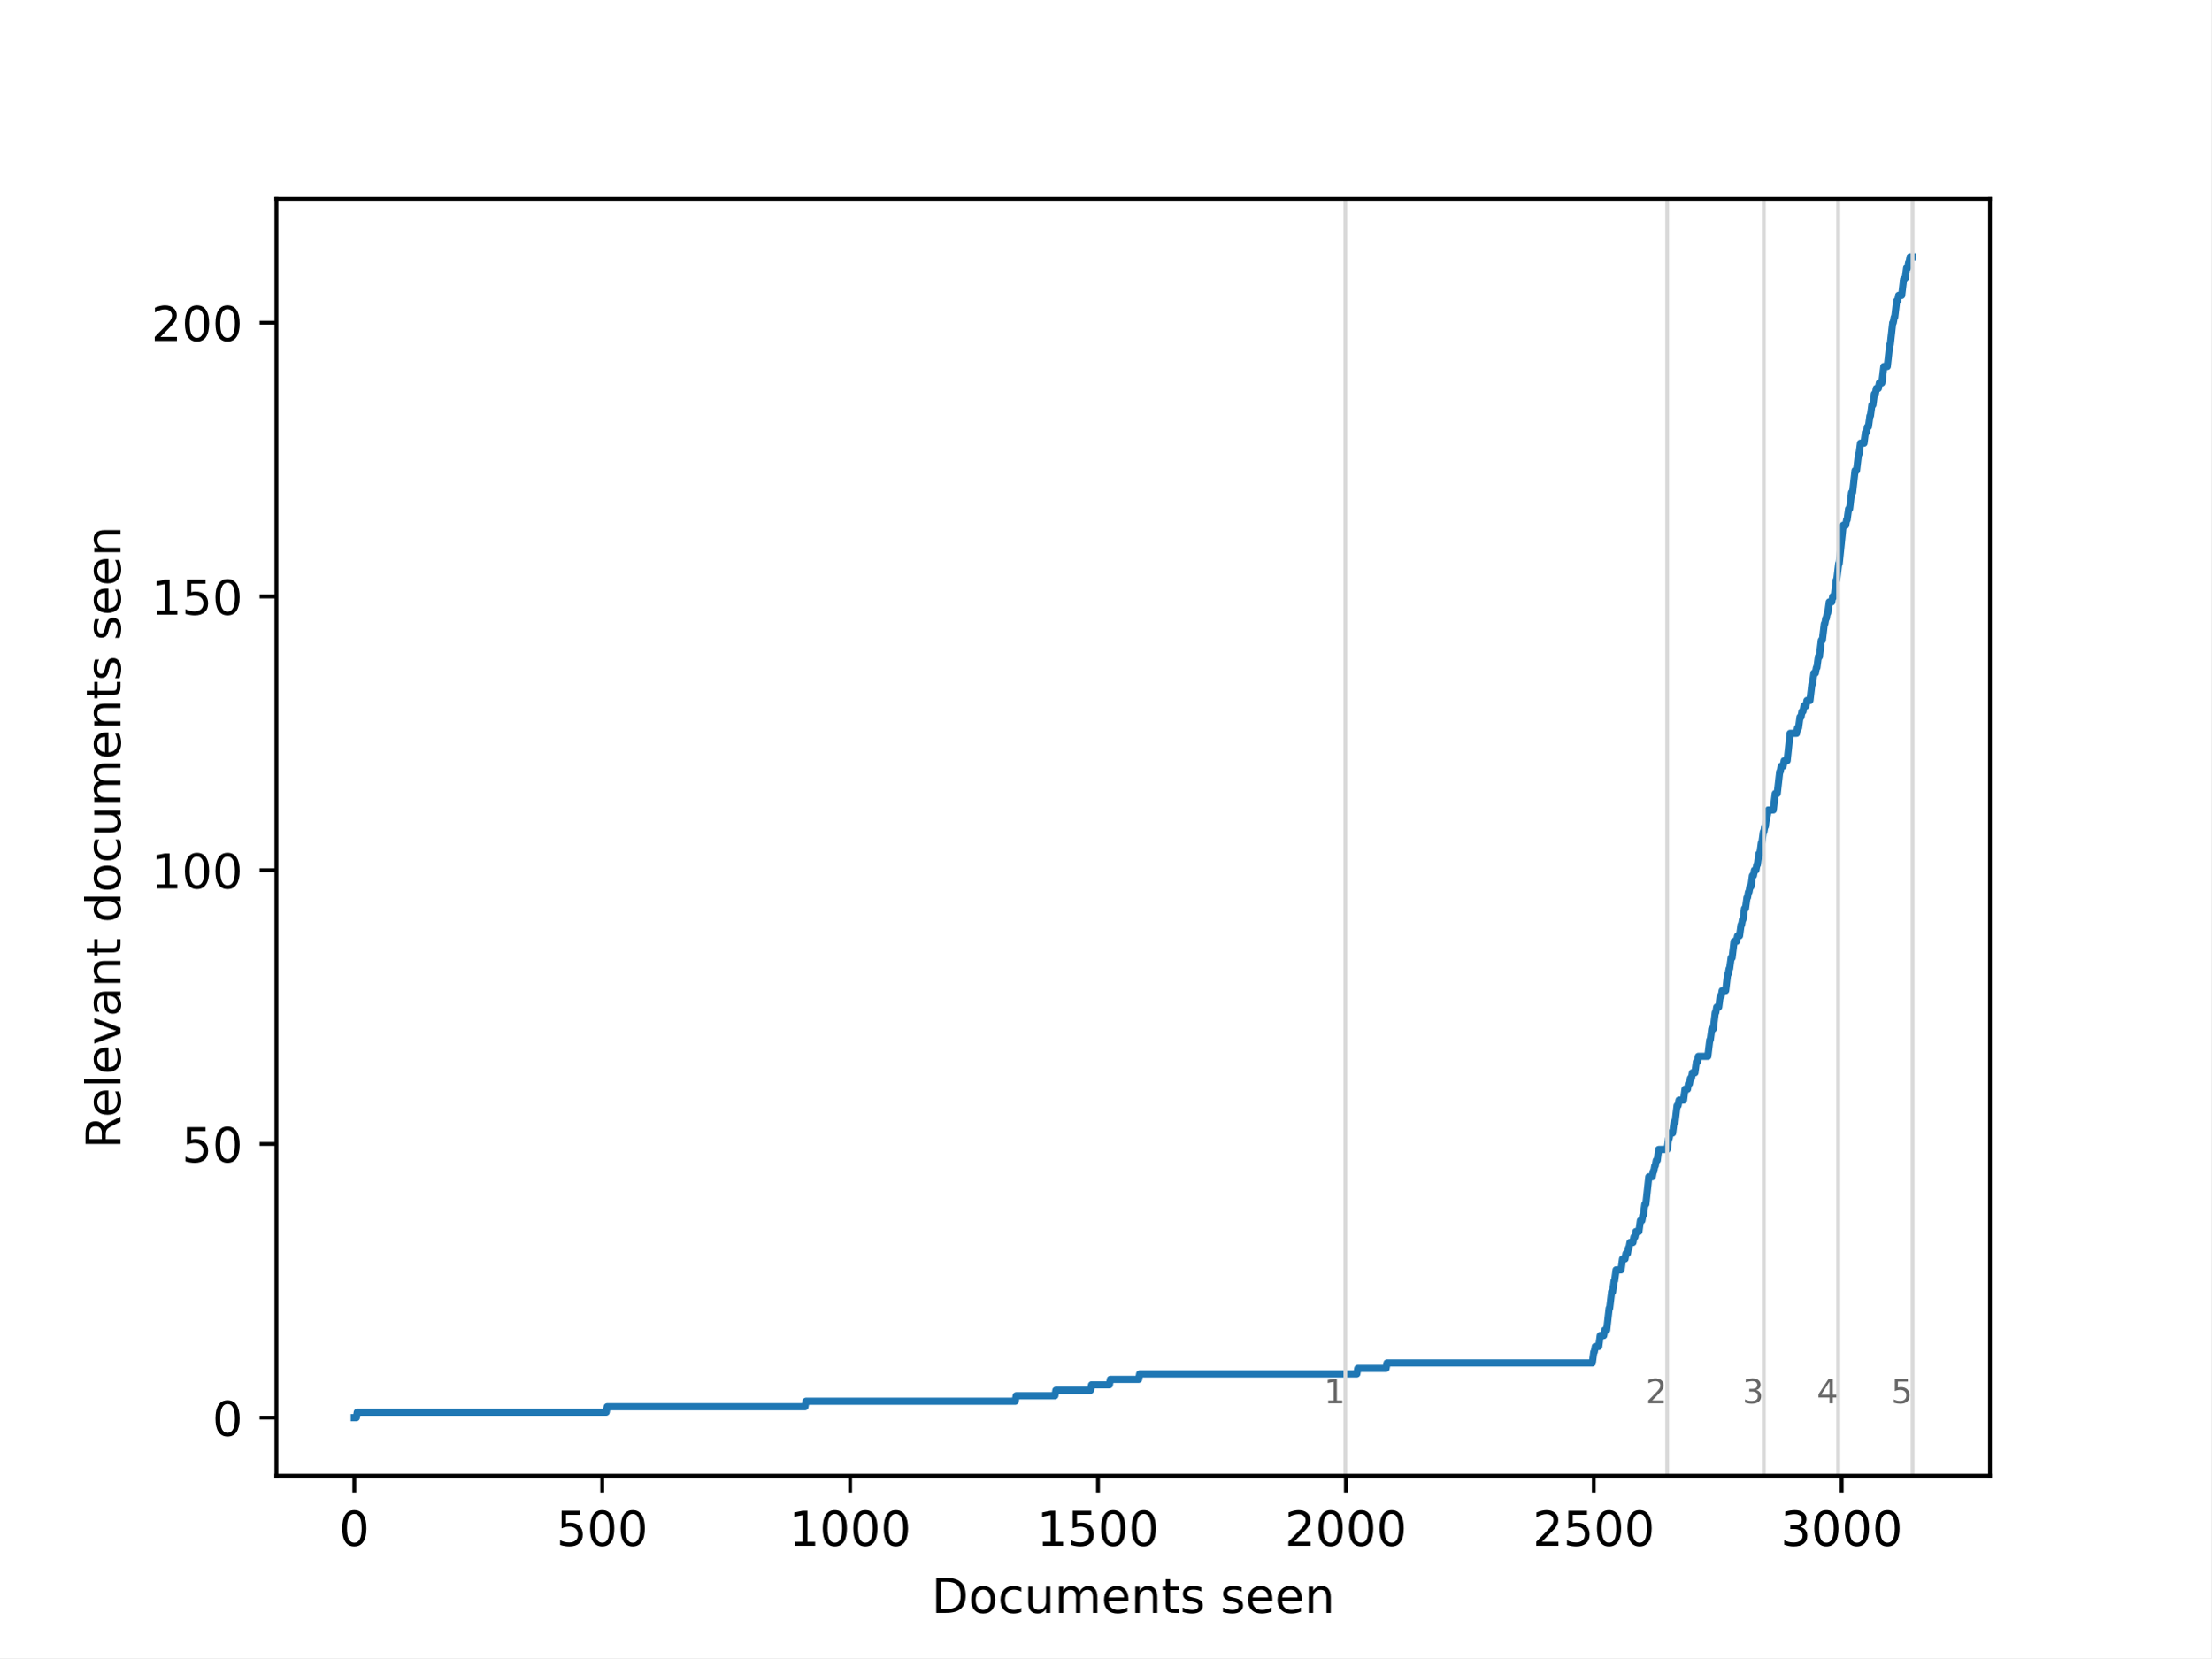
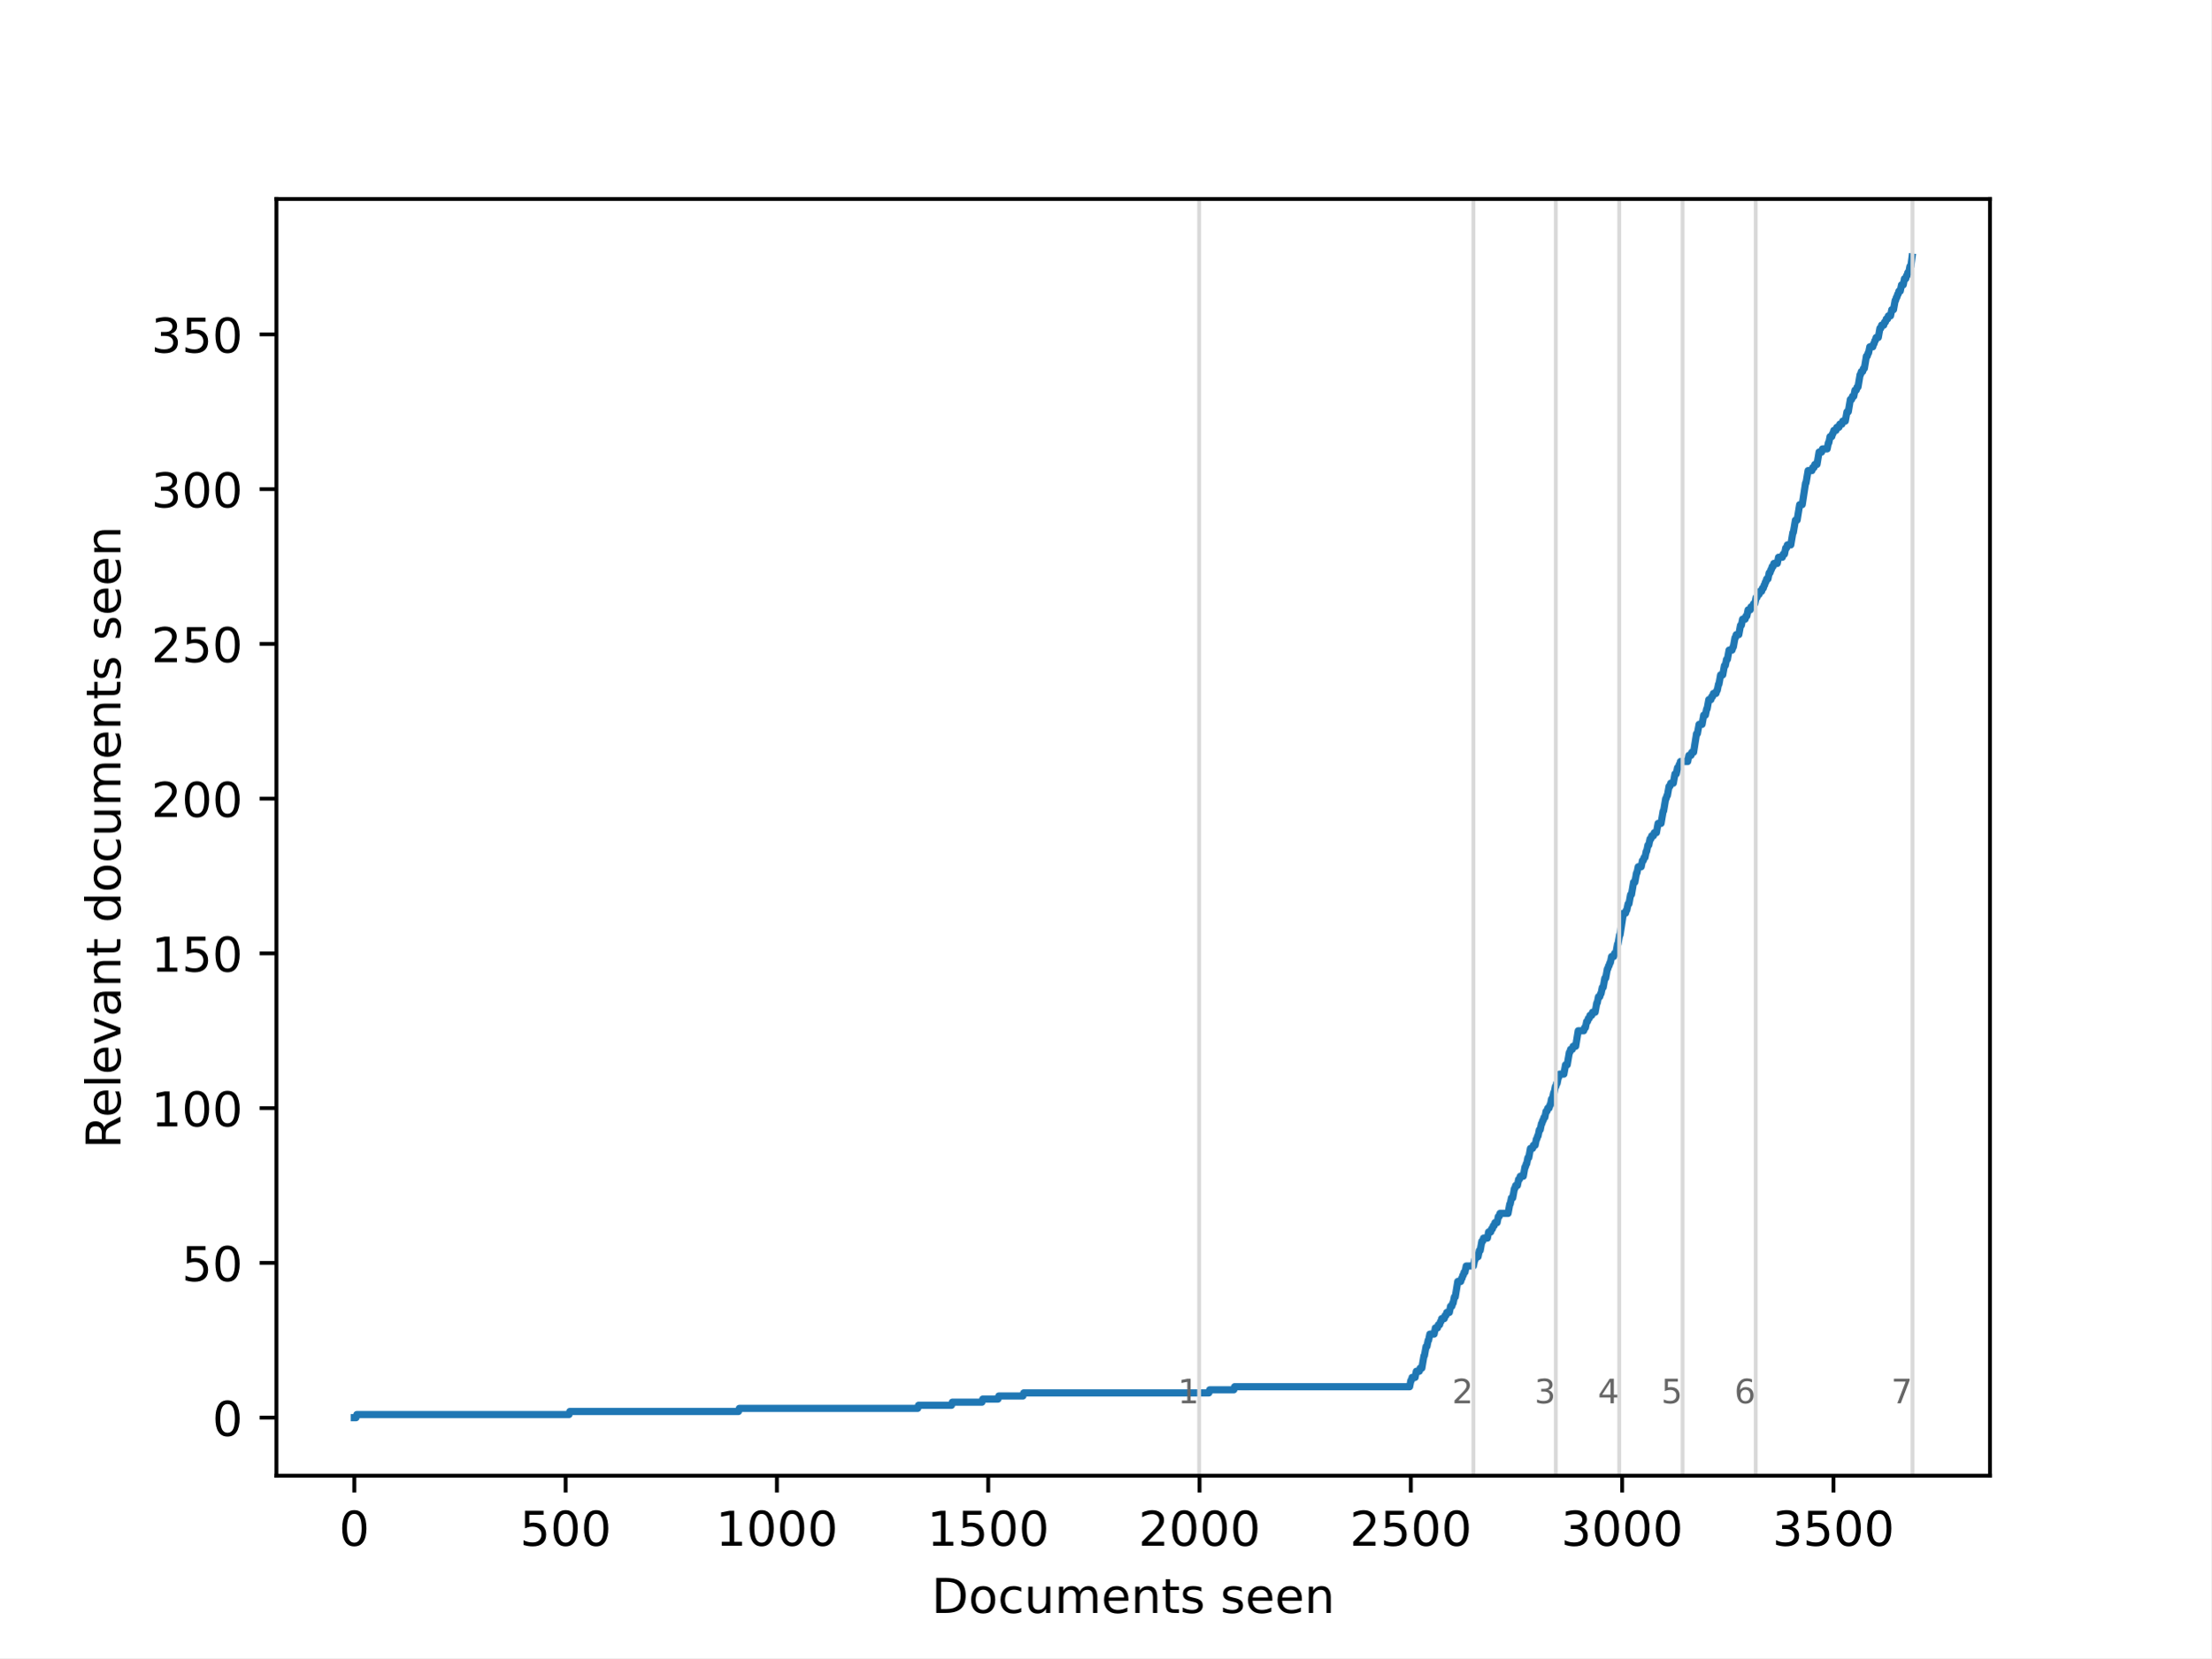
<svg xmlns="http://www.w3.org/2000/svg" xmlns:xlink="http://www.w3.org/1999/xlink" width="460.8pt" height="345.6pt" viewBox="0 0 460.8 345.6" version="1.1">
  <defs>
    <style type="text/css">*{stroke-linejoin: round; stroke-linecap: butt}</style>
  </defs>
  <g id="figure_1">
    <g id="patch_1">
      <path d="M 0 345.6  L 460.8 345.6  L 460.8 0  L 0 0  z " style="fill: #ffffff" />
    </g>
    <g id="axes_1">
      <g id="patch_2">
        <path d="M 57.6 307.584  L 414.72 307.584  L 414.72 41.472  L 57.6 41.472  z " style="fill: #ffffff" />
      </g>
      <g id="matplotlib.axis_1">
        <g id="xtick_1">
          <g id="line2d_1">
            <defs>
              <path id="md9eb4de22b" d="M 0 0  L 0 3.5  " style="stroke: #000000; stroke-width: 0.8" />
            </defs>
            <g>
              <use xlink:href="#md9eb4de22b" x="73.833" y="307.584" style="stroke: #000000; stroke-width: 0.8" />
            </g>
          </g>
          <g id="text_1">
            <g transform="translate(70.65148 322.1817) scale(0.1 -0.1)">
              <defs>
                <path id="DejaVuSans-13" d="M 2034 4250  Q 1547 4250 1301 3770  Q 1056 3291 1056 2328  Q 1056 1369 1301 889  Q 1547 409 2034 409  Q 2525 409 2770 889  Q 3016 1369 3016 2328  Q 3016 3291 2770 3770  Q 2525 4250 2034 4250  z M 2034 4750  Q 2819 4750 3233 4129  Q 3647 3509 3647 2328  Q 3647 1150 3233 529  Q 2819 -91 2034 -91  Q 1250 -91 836 529  Q 422 1150 422 2328  Q 422 3509 836 4129  Q 1250 4750 2034 4750  z " transform="scale(0.015625)" />
              </defs>
              <use xlink:href="#DejaVuSans-13" />
            </g>
          </g>
        </g>
        <g id="xtick_2">
          <g id="line2d_2">
            <g>
-               <use xlink:href="#md9eb4de22b" x="125.496" y="307.584" style="stroke: #000000; stroke-width: 0.8" />
+               <use xlink:href="#md9eb4de22b" x="117.872" y="307.584" style="stroke: #000000; stroke-width: 0.8" />
            </g>
          </g>
          <g id="text_2">
-             <g transform="translate(115.9527 322.1817) scale(0.1 -0.1)">
+             <g transform="translate(108.3278 322.1817) scale(0.1 -0.1)">
              <defs>
                <path id="DejaVuSans-18" d="M 691 4666  L 3169 4666  L 3169 4134  L 1269 4134  L 1269 2991  Q 1406 3038 1543 3061  Q 1681 3084 1819 3084  Q 2600 3084 3056 2656  Q 3513 2228 3513 1497  Q 3513 744 3044 326  Q 2575 -91 1722 -91  Q 1428 -91 1123 -41  Q 819 9 494 109  L 494 744  Q 775 591 1075 516  Q 1375 441 1709 441  Q 2250 441 2565 725  Q 2881 1009 2881 1497  Q 2881 1984 2565 2268  Q 2250 2553 1709 2553  Q 1456 2553 1204 2497  Q 953 2441 691 2322  L 691 4666  z " transform="scale(0.015625)" />
              </defs>
              <use xlink:href="#DejaVuSans-18" />
              <use xlink:href="#DejaVuSans-13" transform="translate(63.625 0)" />
              <use xlink:href="#DejaVuSans-13" transform="translate(127.25 0)" />
            </g>
          </g>
        </g>
        <g id="xtick_3">
          <g id="line2d_3">
            <g>
-               <use xlink:href="#md9eb4de22b" x="177.16" y="307.584" style="stroke: #000000; stroke-width: 0.8" />
+               <use xlink:href="#md9eb4de22b" x="161.91" y="307.584" style="stroke: #000000; stroke-width: 0.8" />
            </g>
          </g>
          <g id="text_3">
-             <g transform="translate(164.4351 322.1817) scale(0.1 -0.1)">
+             <g transform="translate(149.1855 322.1817) scale(0.1 -0.1)">
              <defs>
                <path id="DejaVuSans-14" d="M 794 531  L 1825 531  L 1825 4091  L 703 3866  L 703 4441  L 1819 4666  L 2450 4666  L 2450 531  L 3481 531  L 3481 0  L 794 0  L 794 531  z " transform="scale(0.015625)" />
              </defs>
              <use xlink:href="#DejaVuSans-14" />
              <use xlink:href="#DejaVuSans-13" transform="translate(63.625 0)" />
              <use xlink:href="#DejaVuSans-13" transform="translate(127.25 0)" />
              <use xlink:href="#DejaVuSans-13" transform="translate(190.875 0)" />
            </g>
          </g>
        </g>
        <g id="xtick_4">
          <g id="line2d_4">
            <g>
-               <use xlink:href="#md9eb4de22b" x="228.824" y="307.584" style="stroke: #000000; stroke-width: 0.8" />
+               <use xlink:href="#md9eb4de22b" x="205.949" y="307.584" style="stroke: #000000; stroke-width: 0.8" />
            </g>
          </g>
          <g id="text_4">
-             <g transform="translate(216.0988 322.1817) scale(0.1 -0.1)">
+             <g transform="translate(193.2243 322.1817) scale(0.1 -0.1)">
              <use xlink:href="#DejaVuSans-14" />
              <use xlink:href="#DejaVuSans-18" transform="translate(63.625 0)" />
              <use xlink:href="#DejaVuSans-13" transform="translate(127.25 0)" />
              <use xlink:href="#DejaVuSans-13" transform="translate(190.875 0)" />
            </g>
          </g>
        </g>
        <g id="xtick_5">
          <g id="line2d_5">
            <g>
-               <use xlink:href="#md9eb4de22b" x="280.487" y="307.584" style="stroke: #000000; stroke-width: 0.8" />
+               <use xlink:href="#md9eb4de22b" x="249.988" y="307.584" style="stroke: #000000; stroke-width: 0.8" />
            </g>
          </g>
          <g id="text_5">
-             <g transform="translate(267.7624 322.1817) scale(0.1 -0.1)">
+             <g transform="translate(237.2632 322.1817) scale(0.1 -0.1)">
              <defs>
                <path id="DejaVuSans-15" d="M 1228 531  L 3431 531  L 3431 0  L 469 0  L 469 531  Q 828 903 1448 1529  Q 2069 2156 2228 2338  Q 2531 2678 2651 2914  Q 2772 3150 2772 3378  Q 2772 3750 2511 3984  Q 2250 4219 1831 4219  Q 1534 4219 1204 4116  Q 875 4013 500 3803  L 500 4441  Q 881 4594 1212 4672  Q 1544 4750 1819 4750  Q 2544 4750 2975 4387  Q 3406 4025 3406 3419  Q 3406 3131 3298 2873  Q 3191 2616 2906 2266  Q 2828 2175 2409 1742  Q 1991 1309 1228 531  z " transform="scale(0.015625)" />
              </defs>
              <use xlink:href="#DejaVuSans-15" />
              <use xlink:href="#DejaVuSans-13" transform="translate(63.625 0)" />
              <use xlink:href="#DejaVuSans-13" transform="translate(127.25 0)" />
              <use xlink:href="#DejaVuSans-13" transform="translate(190.875 0)" />
            </g>
          </g>
        </g>
        <g id="xtick_6">
          <g id="line2d_6">
            <g>
-               <use xlink:href="#md9eb4de22b" x="332.151" y="307.584" style="stroke: #000000; stroke-width: 0.8" />
+               <use xlink:href="#md9eb4de22b" x="294.027" y="307.584" style="stroke: #000000; stroke-width: 0.8" />
            </g>
          </g>
          <g id="text_6">
-             <g transform="translate(319.4261 322.1817) scale(0.1 -0.1)">
+             <g transform="translate(281.3021 322.1817) scale(0.1 -0.1)">
              <use xlink:href="#DejaVuSans-15" />
              <use xlink:href="#DejaVuSans-18" transform="translate(63.625 0)" />
              <use xlink:href="#DejaVuSans-13" transform="translate(127.25 0)" />
              <use xlink:href="#DejaVuSans-13" transform="translate(190.875 0)" />
            </g>
          </g>
        </g>
        <g id="xtick_7">
          <g id="line2d_7">
            <g>
-               <use xlink:href="#md9eb4de22b" x="383.815" y="307.584" style="stroke: #000000; stroke-width: 0.8" />
+               <use xlink:href="#md9eb4de22b" x="338.066" y="307.584" style="stroke: #000000; stroke-width: 0.8" />
            </g>
          </g>
          <g id="text_7">
-             <g transform="translate(371.0898 322.1817) scale(0.1 -0.1)">
+             <g transform="translate(325.3409 322.1817) scale(0.1 -0.1)">
              <defs>
                <path id="DejaVuSans-16" d="M 2597 2516  Q 3050 2419 3304 2112  Q 3559 1806 3559 1356  Q 3559 666 3084 287  Q 2609 -91 1734 -91  Q 1441 -91 1130 -33  Q 819 25 488 141  L 488 750  Q 750 597 1062 519  Q 1375 441 1716 441  Q 2309 441 2620 675  Q 2931 909 2931 1356  Q 2931 1769 2642 2001  Q 2353 2234 1838 2234  L 1294 2234  L 1294 2753  L 1863 2753  Q 2328 2753 2575 2939  Q 2822 3125 2822 3475  Q 2822 3834 2567 4026  Q 2313 4219 1838 4219  Q 1578 4219 1281 4162  Q 984 4106 628 3988  L 628 4550  Q 988 4650 1302 4700  Q 1616 4750 1894 4750  Q 2613 4750 3031 4423  Q 3450 4097 3450 3541  Q 3450 3153 3228 2886  Q 3006 2619 2597 2516  z " transform="scale(0.015625)" />
              </defs>
              <use xlink:href="#DejaVuSans-16" />
              <use xlink:href="#DejaVuSans-13" transform="translate(63.625 0)" />
              <use xlink:href="#DejaVuSans-13" transform="translate(127.25 0)" />
              <use xlink:href="#DejaVuSans-13" transform="translate(190.875 0)" />
            </g>
          </g>
        </g>
-         <g id="text_8">
+         <g id="xtick_8">
+           <g id="line2d_8">
+             <g>
+               <use xlink:href="#md9eb4de22b" x="382.105" y="307.584" style="stroke: #000000; stroke-width: 0.8" />
+             </g>
+           </g>
+           <g id="text_8">
+             <g transform="translate(369.3798 322.1817) scale(0.1 -0.1)">
+               <use xlink:href="#DejaVuSans-16" />
+               <use xlink:href="#DejaVuSans-18" transform="translate(63.625 0)" />
+               <use xlink:href="#DejaVuSans-13" transform="translate(127.25 0)" />
+               <use xlink:href="#DejaVuSans-13" transform="translate(190.875 0)" />
+             </g>
+           </g>
+         </g>
+         <g id="text_9">
          <g transform="translate(194.1366 336.1817) scale(0.1 -0.1)">
            <defs>
              <path id="DejaVuSans-27" d="M 1259 4147  L 1259 519  L 2022 519  Q 2988 519 3436 956  Q 3884 1394 3884 2338  Q 3884 3275 3436 3711  Q 2988 4147 2022 4147  L 1259 4147  z M 628 4666  L 1925 4666  Q 3281 4666 3915 4102  Q 4550 3538 4550 2338  Q 4550 1131 3912 565  Q 3275 0 1925 0  L 628 0  L 628 4666  z " transform="scale(0.015625)" />
              <path id="DejaVuSans-52" d="M 1959 3097  Q 1497 3097 1228 2736  Q 959 2375 959 1747  Q 959 1119 1226 758  Q 1494 397 1959 397  Q 2419 397 2687 759  Q 2956 1122 2956 1747  Q 2956 2369 2687 2733  Q 2419 3097 1959 3097  z M 1959 3584  Q 2709 3584 3137 3096  Q 3566 2609 3566 1747  Q 3566 888 3137 398  Q 2709 -91 1959 -91  Q 1206 -91 779 398  Q 353 888 353 1747  Q 353 2609 779 3096  Q 1206 3584 1959 3584  z " transform="scale(0.015625)" />
              <path id="DejaVuSans-46" d="M 3122 3366  L 3122 2828  Q 2878 2963 2633 3030  Q 2388 3097 2138 3097  Q 1578 3097 1268 2742  Q 959 2388 959 1747  Q 959 1106 1268 751  Q 1578 397 2138 397  Q 2388 397 2633 464  Q 2878 531 3122 666  L 3122 134  Q 2881 22 2623 -34  Q 2366 -91 2075 -91  Q 1284 -91 818 406  Q 353 903 353 1747  Q 353 2603 823 3093  Q 1294 3584 2113 3584  Q 2378 3584 2631 3529  Q 2884 3475 3122 3366  z " transform="scale(0.015625)" />
              <path id="DejaVuSans-58" d="M 544 1381  L 544 3500  L 1119 3500  L 1119 1403  Q 1119 906 1312 657  Q 1506 409 1894 409  Q 2359 409 2629 706  Q 2900 1003 2900 1516  L 2900 3500  L 3475 3500  L 3475 0  L 2900 0  L 2900 538  Q 2691 219 2414 64  Q 2138 -91 1772 -91  Q 1169 -91 856 284  Q 544 659 544 1381  z M 1991 3584  L 1991 3584  z " transform="scale(0.015625)" />
              <path id="DejaVuSans-50" d="M 3328 2828  Q 3544 3216 3844 3400  Q 4144 3584 4550 3584  Q 5097 3584 5394 3201  Q 5691 2819 5691 2113  L 5691 0  L 5113 0  L 5113 2094  Q 5113 2597 4934 2840  Q 4756 3084 4391 3084  Q 3944 3084 3684 2787  Q 3425 2491 3425 1978  L 3425 0  L 2847 0  L 2847 2094  Q 2847 2600 2669 2842  Q 2491 3084 2119 3084  Q 1678 3084 1418 2786  Q 1159 2488 1159 1978  L 1159 0  L 581 0  L 581 3500  L 1159 3500  L 1159 2956  Q 1356 3278 1631 3431  Q 1906 3584 2284 3584  Q 2666 3584 2933 3390  Q 3200 3197 3328 2828  z " transform="scale(0.015625)" />
              <path id="DejaVuSans-48" d="M 3597 1894  L 3597 1613  L 953 1613  Q 991 1019 1311 708  Q 1631 397 2203 397  Q 2534 397 2845 478  Q 3156 559 3463 722  L 3463 178  Q 3153 47 2828 -22  Q 2503 -91 2169 -91  Q 1331 -91 842 396  Q 353 884 353 1716  Q 353 2575 817 3079  Q 1281 3584 2069 3584  Q 2775 3584 3186 3129  Q 3597 2675 3597 1894  z M 3022 2063  Q 3016 2534 2758 2815  Q 2500 3097 2075 3097  Q 1594 3097 1305 2825  Q 1016 2553 972 2059  L 3022 2063  z " transform="scale(0.015625)" />
              <path id="DejaVuSans-51" d="M 3513 2113  L 3513 0  L 2938 0  L 2938 2094  Q 2938 2591 2744 2837  Q 2550 3084 2163 3084  Q 1697 3084 1428 2787  Q 1159 2491 1159 1978  L 1159 0  L 581 0  L 581 3500  L 1159 3500  L 1159 2956  Q 1366 3272 1645 3428  Q 1925 3584 2291 3584  Q 2894 3584 3203 3211  Q 3513 2838 3513 2113  z " transform="scale(0.015625)" />
              <path id="DejaVuSans-57" d="M 1172 4494  L 1172 3500  L 2356 3500  L 2356 3053  L 1172 3053  L 1172 1153  Q 1172 725 1289 603  Q 1406 481 1766 481  L 2356 481  L 2356 0  L 1766 0  Q 1100 0 847 248  Q 594 497 594 1153  L 594 3053  L 172 3053  L 172 3500  L 594 3500  L 594 4494  L 1172 4494  z " transform="scale(0.015625)" />
              <path id="DejaVuSans-56" d="M 2834 3397  L 2834 2853  Q 2591 2978 2328 3040  Q 2066 3103 1784 3103  Q 1356 3103 1142 2972  Q 928 2841 928 2578  Q 928 2378 1081 2264  Q 1234 2150 1697 2047  L 1894 2003  Q 2506 1872 2764 1633  Q 3022 1394 3022 966  Q 3022 478 2636 193  Q 2250 -91 1575 -91  Q 1294 -91 989 -36  Q 684 19 347 128  L 347 722  Q 666 556 975 473  Q 1284 391 1588 391  Q 1994 391 2212 530  Q 2431 669 2431 922  Q 2431 1156 2273 1281  Q 2116 1406 1581 1522  L 1381 1569  Q 847 1681 609 1914  Q 372 2147 372 2553  Q 372 3047 722 3315  Q 1072 3584 1716 3584  Q 2034 3584 2315 3537  Q 2597 3491 2834 3397  z " transform="scale(0.015625)" />
              <path id="DejaVuSans-3" transform="scale(0.015625)" />
            </defs>
            <use xlink:href="#DejaVuSans-27" />
            <use xlink:href="#DejaVuSans-52" transform="translate(77 0)" />
            <use xlink:href="#DejaVuSans-46" transform="translate(138.1875 0)" />
            <use xlink:href="#DejaVuSans-58" transform="translate(193.1719 0)" />
            <use xlink:href="#DejaVuSans-50" transform="translate(256.5469 0)" />
            <use xlink:href="#DejaVuSans-48" transform="translate(353.9531 0)" />
            <use xlink:href="#DejaVuSans-51" transform="translate(415.4844 0)" />
            <use xlink:href="#DejaVuSans-57" transform="translate(478.8594 0)" />
            <use xlink:href="#DejaVuSans-56" transform="translate(518.0625 0)" />
            <use xlink:href="#DejaVuSans-3" transform="translate(570.1562 0)" />
            <use xlink:href="#DejaVuSans-56" transform="translate(601.9375 0)" />
            <use xlink:href="#DejaVuSans-48" transform="translate(654.0312 0)" />
            <use xlink:href="#DejaVuSans-48" transform="translate(715.5625 0)" />
            <use xlink:href="#DejaVuSans-51" transform="translate(777.0938 0)" />
          </g>
        </g>
      </g>
      <g id="matplotlib.axis_2">
        <g id="ytick_1">
-           <g id="line2d_8">
+           <g id="line2d_9">
            <defs>
              <path id="m15981ffde3" d="M 0 0  L -3.5 0  " style="stroke: #000000; stroke-width: 0.8" />
            </defs>
            <g>
              <use xlink:href="#m15981ffde3" x="57.6" y="295.488" style="stroke: #000000; stroke-width: 0.8" />
            </g>
          </g>
-           <g id="text_9">
+           <g id="text_10">
            <g transform="translate(44.2375 299.2868) scale(0.1 -0.1)">
              <use xlink:href="#DejaVuSans-13" />
            </g>
          </g>
        </g>
        <g id="ytick_2">
-           <g id="line2d_9">
-             <g>
-               <use xlink:href="#m15981ffde3" x="57.6" y="238.431" style="stroke: #000000; stroke-width: 0.8" />
-             </g>
-           </g>
-           <g id="text_10">
-             <g transform="translate(37.875 242.2302) scale(0.1 -0.1)">
+           <g id="line2d_10">
+             <g>
+               <use xlink:href="#m15981ffde3" x="57.6" y="263.232" style="stroke: #000000; stroke-width: 0.8" />
+             </g>
+           </g>
+           <g id="text_11">
+             <g transform="translate(37.875 267.0308) scale(0.1 -0.1)">
              <use xlink:href="#DejaVuSans-18" />
              <use xlink:href="#DejaVuSans-13" transform="translate(63.625 0)" />
            </g>
          </g>
        </g>
        <g id="ytick_3">
-           <g id="line2d_10">
-             <g>
-               <use xlink:href="#m15981ffde3" x="57.6" y="181.375" style="stroke: #000000; stroke-width: 0.8" />
-             </g>
-           </g>
-           <g id="text_11">
-             <g transform="translate(31.5125 185.1736) scale(0.1 -0.1)">
+           <g id="line2d_11">
+             <g>
+               <use xlink:href="#m15981ffde3" x="57.6" y="230.976" style="stroke: #000000; stroke-width: 0.8" />
+             </g>
+           </g>
+           <g id="text_12">
+             <g transform="translate(31.5125 234.7748) scale(0.1 -0.1)">
              <use xlink:href="#DejaVuSans-14" />
              <use xlink:href="#DejaVuSans-13" transform="translate(63.625 0)" />
              <use xlink:href="#DejaVuSans-13" transform="translate(127.25 0)" />
            </g>
          </g>
        </g>
        <g id="ytick_4">
-           <g id="line2d_11">
-             <g>
-               <use xlink:href="#m15981ffde3" x="57.6" y="124.318" style="stroke: #000000; stroke-width: 0.8" />
-             </g>
-           </g>
-           <g id="text_12">
-             <g transform="translate(31.5125 128.117) scale(0.1 -0.1)">
+           <g id="line2d_12">
+             <g>
+               <use xlink:href="#m15981ffde3" x="57.6" y="198.72" style="stroke: #000000; stroke-width: 0.8" />
+             </g>
+           </g>
+           <g id="text_13">
+             <g transform="translate(31.5125 202.5188) scale(0.1 -0.1)">
              <use xlink:href="#DejaVuSans-14" />
              <use xlink:href="#DejaVuSans-18" transform="translate(63.625 0)" />
              <use xlink:href="#DejaVuSans-13" transform="translate(127.25 0)" />
            </g>
          </g>
        </g>
        <g id="ytick_5">
-           <g id="line2d_12">
-             <g>
-               <use xlink:href="#m15981ffde3" x="57.6" y="67.262" style="stroke: #000000; stroke-width: 0.8" />
-             </g>
-           </g>
-           <g id="text_13">
-             <g transform="translate(31.5125 71.06041) scale(0.1 -0.1)">
+           <g id="line2d_13">
+             <g>
+               <use xlink:href="#m15981ffde3" x="57.6" y="166.464" style="stroke: #000000; stroke-width: 0.8" />
+             </g>
+           </g>
+           <g id="text_14">
+             <g transform="translate(31.5125 170.2628) scale(0.1 -0.1)">
              <use xlink:href="#DejaVuSans-15" />
              <use xlink:href="#DejaVuSans-13" transform="translate(63.625 0)" />
              <use xlink:href="#DejaVuSans-13" transform="translate(127.25 0)" />
            </g>
          </g>
        </g>
-         <g id="text_14">
+         <g id="ytick_6">
+           <g id="line2d_14">
+             <g>
+               <use xlink:href="#m15981ffde3" x="57.6" y="134.208" style="stroke: #000000; stroke-width: 0.8" />
+             </g>
+           </g>
+           <g id="text_15">
+             <g transform="translate(31.5125 138.0068) scale(0.1 -0.1)">
+               <use xlink:href="#DejaVuSans-15" />
+               <use xlink:href="#DejaVuSans-18" transform="translate(63.625 0)" />
+               <use xlink:href="#DejaVuSans-13" transform="translate(127.25 0)" />
+             </g>
+           </g>
+         </g>
+         <g id="ytick_7">
+           <g id="line2d_15">
+             <g>
+               <use xlink:href="#m15981ffde3" x="57.6" y="101.952" style="stroke: #000000; stroke-width: 0.8" />
+             </g>
+           </g>
+           <g id="text_16">
+             <g transform="translate(31.5125 105.7508) scale(0.1 -0.1)">
+               <use xlink:href="#DejaVuSans-16" />
+               <use xlink:href="#DejaVuSans-13" transform="translate(63.625 0)" />
+               <use xlink:href="#DejaVuSans-13" transform="translate(127.25 0)" />
+             </g>
+           </g>
+         </g>
+         <g id="ytick_8">
+           <g id="line2d_16">
+             <g>
+               <use xlink:href="#m15981ffde3" x="57.6" y="69.696" style="stroke: #000000; stroke-width: 0.8" />
+             </g>
+           </g>
+           <g id="text_17">
+             <g transform="translate(31.5125 73.49483) scale(0.1 -0.1)">
+               <use xlink:href="#DejaVuSans-16" />
+               <use xlink:href="#DejaVuSans-18" transform="translate(63.625 0)" />
+               <use xlink:href="#DejaVuSans-13" transform="translate(127.25 0)" />
+             </g>
+           </g>
+         </g>
+         <g id="text_18">
          <g transform="translate(25.11016 239.4092) rotate(-90) scale(0.1 -0.1)">
            <defs>
              <path id="DejaVuSans-35" d="M 2841 2188  Q 3044 2119 3236 1894  Q 3428 1669 3622 1275  L 4263 0  L 3584 0  L 2988 1197  Q 2756 1666 2539 1819  Q 2322 1972 1947 1972  L 1259 1972  L 1259 0  L 628 0  L 628 4666  L 2053 4666  Q 2853 4666 3247 4331  Q 3641 3997 3641 3322  Q 3641 2881 3436 2590  Q 3231 2300 2841 2188  z M 1259 4147  L 1259 2491  L 2053 2491  Q 2509 2491 2742 2702  Q 2975 2913 2975 3322  Q 2975 3731 2742 3939  Q 2509 4147 2053 4147  L 1259 4147  z " transform="scale(0.015625)" />
              <path id="DejaVuSans-4f" d="M 603 4863  L 1178 4863  L 1178 0  L 603 0  L 603 4863  z " transform="scale(0.015625)" />
              <path id="DejaVuSans-59" d="M 191 3500  L 800 3500  L 1894 563  L 2988 3500  L 3597 3500  L 2284 0  L 1503 0  L 191 3500  z " transform="scale(0.015625)" />
              <path id="DejaVuSans-44" d="M 2194 1759  Q 1497 1759 1228 1600  Q 959 1441 959 1056  Q 959 750 1161 570  Q 1363 391 1709 391  Q 2188 391 2477 730  Q 2766 1069 2766 1631  L 2766 1759  L 2194 1759  z M 3341 1997  L 3341 0  L 2766 0  L 2766 531  Q 2569 213 2275 61  Q 1981 -91 1556 -91  Q 1019 -91 701 211  Q 384 513 384 1019  Q 384 1609 779 1909  Q 1175 2209 1959 2209  L 2766 2209  L 2766 2266  Q 2766 2663 2505 2880  Q 2244 3097 1772 3097  Q 1472 3097 1187 3025  Q 903 2953 641 2809  L 641 3341  Q 956 3463 1253 3523  Q 1550 3584 1831 3584  Q 2591 3584 2966 3190  Q 3341 2797 3341 1997  z " transform="scale(0.015625)" />
              <path id="DejaVuSans-47" d="M 2906 2969  L 2906 4863  L 3481 4863  L 3481 0  L 2906 0  L 2906 525  Q 2725 213 2448 61  Q 2172 -91 1784 -91  Q 1150 -91 751 415  Q 353 922 353 1747  Q 353 2572 751 3078  Q 1150 3584 1784 3584  Q 2172 3584 2448 3432  Q 2725 3281 2906 2969  z M 947 1747  Q 947 1113 1208 752  Q 1469 391 1925 391  Q 2381 391 2643 752  Q 2906 1113 2906 1747  Q 2906 2381 2643 2742  Q 2381 3103 1925 3103  Q 1469 3103 1208 2742  Q 947 2381 947 1747  z " transform="scale(0.015625)" />
            </defs>
            <use xlink:href="#DejaVuSans-35" />
            <use xlink:href="#DejaVuSans-48" transform="translate(65 0)" />
            <use xlink:href="#DejaVuSans-4f" transform="translate(126.5312 0)" />
            <use xlink:href="#DejaVuSans-48" transform="translate(154.3125 0)" />
            <use xlink:href="#DejaVuSans-59" transform="translate(215.8438 0)" />
            <use xlink:href="#DejaVuSans-44" transform="translate(275.0312 0)" />
            <use xlink:href="#DejaVuSans-51" transform="translate(336.3125 0)" />
            <use xlink:href="#DejaVuSans-57" transform="translate(399.6875 0)" />
            <use xlink:href="#DejaVuSans-3" transform="translate(438.8906 0)" />
            <use xlink:href="#DejaVuSans-47" transform="translate(470.6719 0)" />
            <use xlink:href="#DejaVuSans-52" transform="translate(534.1562 0)" />
            <use xlink:href="#DejaVuSans-46" transform="translate(595.3438 0)" />
            <use xlink:href="#DejaVuSans-58" transform="translate(650.3281 0)" />
            <use xlink:href="#DejaVuSans-50" transform="translate(713.7031 0)" />
            <use xlink:href="#DejaVuSans-48" transform="translate(811.1094 0)" />
            <use xlink:href="#DejaVuSans-51" transform="translate(872.6406 0)" />
            <use xlink:href="#DejaVuSans-57" transform="translate(936.0156 0)" />
            <use xlink:href="#DejaVuSans-56" transform="translate(975.2188 0)" />
            <use xlink:href="#DejaVuSans-3" transform="translate(1027.312 0)" />
            <use xlink:href="#DejaVuSans-56" transform="translate(1059.094 0)" />
            <use xlink:href="#DejaVuSans-48" transform="translate(1111.188 0)" />
            <use xlink:href="#DejaVuSans-48" transform="translate(1172.719 0)" />
            <use xlink:href="#DejaVuSans-51" transform="translate(1234.25 0)" />
          </g>
        </g>
      </g>
-       <g id="line2d_13">
-         <path d="M 73.833 295.488  L 74.246 295.488  L 74.453 294.347  L 126.323 294.347  L 126.53 293.206  L 167.757 293.206  L 167.964 292.065  L 211.568 292.065  L 211.775 290.923  L 219.834 290.923  L 220.041 289.782  L 227.274 289.782  L 227.481 288.641  L 231.2 288.641  L 231.407 287.5  L 237.297 287.5  L 237.503 286.359  L 282.761 286.359  L 282.967 285.218  L 288.857 285.218  L 289.064 284.077  L 331.841 284.077  L 332.151 281.794  L 332.254 281.794  L 332.461 280.653  L 333.184 280.653  L 333.494 278.371  L 334.218 278.371  L 334.424 277.23  L 334.838 277.23  L 335.354 272.665  L 335.458 272.665  L 335.871 269.242  L 336.078 269.242  L 336.388 266.96  L 336.491 266.96  L 336.801 264.677  L 337.834 264.677  L 338.144 262.395  L 338.661 262.395  L 338.867 261.254  L 339.177 261.254  L 339.384 260.113  L 339.487 260.113  L 339.694 258.972  L 340.314 258.972  L 340.521 257.831  L 340.727 257.831  L 340.934 256.69  L 341.554 256.69  L 341.864 254.407  L 342.174 254.407  L 342.381 253.266  L 342.484 253.266  L 342.794 250.984  L 343 250.984  L 343.62 245.278  L 344.344 245.278  L 344.55 244.137  L 344.654 244.137  L 344.86 242.996  L 344.964 242.996  L 345.17 241.855  L 345.377 241.855  L 345.687 239.573  L 347.444 239.573  L 347.754 237.29  L 347.857 237.29  L 348.064 236.149  L 348.58 236.149  L 348.89 233.867  L 349.097 233.867  L 349.51 230.443  L 349.717 230.443  L 349.923 229.302  L 350.853 229.302  L 351.163 227.02  L 351.68 227.02  L 351.887 225.879  L 352.093 225.879  L 352.3 224.738  L 352.507 224.738  L 352.713 223.597  L 353.23 223.597  L 353.54 221.314  L 353.747 221.314  L 353.953 220.173  L 355.916 220.173  L 356.33 216.75  L 356.433 216.75  L 356.743 214.468  L 357.053 214.468  L 357.466 211.044  L 357.57 211.044  L 357.776 209.903  L 358.19 209.903  L 358.5 207.621  L 358.706 207.621  L 358.913 206.48  L 359.636 206.48  L 360.049 203.056  L 360.153 203.056  L 360.359 201.915  L 360.463 201.915  L 360.773 199.633  L 360.979 199.633  L 361.393 196.21  L 361.909 196.21  L 362.116 195.068  L 362.529 195.068  L 362.839 192.786  L 362.943 192.786  L 363.149 191.645  L 363.253 191.645  L 363.563 189.363  L 363.769 189.363  L 364.079 187.08  L 364.183 187.08  L 364.389 185.939  L 364.493 185.939  L 364.699 184.798  L 364.906 184.798  L 365.216 182.516  L 365.423 182.516  L 365.629 181.375  L 365.939 181.375  L 366.146 180.234  L 366.249 180.234  L 366.559 177.951  L 366.766 177.951  L 367.076 175.669  L 367.179 175.669  L 367.489 173.387  L 367.592 173.387  L 367.799 172.246  L 367.902 172.246  L 368.212 169.963  L 368.316 169.963  L 368.522 168.822  L 369.556 168.822  L 369.969 165.399  L 370.382 165.399  L 370.899 160.834  L 371.002 160.834  L 371.209 159.693  L 371.622 159.693  L 371.829 158.552  L 372.449 158.552  L 373.069 152.846  L 374.412 152.846  L 374.619 151.705  L 374.825 151.705  L 375.135 149.423  L 375.342 149.423  L 375.549 148.282  L 375.755 148.282  L 375.962 147.141  L 376.375 147.141  L 376.582 146  L 377.202 146  L 377.615 142.576  L 377.718 142.576  L 378.028 140.294  L 378.338 140.294  L 378.545 139.153  L 378.648 139.153  L 378.958 136.871  L 379.165 136.871  L 379.578 133.447  L 379.785 133.447  L 380.198 130.024  L 380.302 130.024  L 380.508 128.883  L 380.612 128.883  L 380.818 127.742  L 380.922 127.742  L 381.232 125.459  L 381.748 125.459  L 381.955 124.318  L 382.265 124.318  L 382.678 120.895  L 382.782 120.895  L 383.195 117.471  L 383.298 117.471  L 384.125 109.483  L 384.641 109.483  L 384.848 108.342  L 384.951 108.342  L 385.261 106.06  L 385.468 106.06  L 385.881 102.637  L 386.088 102.637  L 386.605 98.072  L 386.915 98.072  L 387.328 94.649  L 387.431 94.649  L 387.741 92.366  L 388.465 92.366  L 388.775 90.084  L 388.981 90.084  L 389.188 88.943  L 389.394 88.943  L 389.704 86.661  L 389.808 86.661  L 390.118 84.379  L 390.324 84.379  L 390.634 82.096  L 390.841 82.096  L 391.048 80.955  L 391.461 80.955  L 391.668 79.814  L 392.184 79.814  L 392.598 76.391  L 393.321 76.391  L 393.838 71.826  L 393.941 71.826  L 394.458 67.262  L 394.561 67.262  L 394.767 66.12  L 394.871 66.12  L 395.284 62.697  L 395.491 62.697  L 395.697 61.556  L 396.317 61.556  L 396.731 58.133  L 397.041 58.133  L 397.351 55.85  L 397.557 55.85  L 397.764 54.709  L 397.867 54.709  L 398.074 53.568  L 398.487 53.568  L 398.487 53.568  " clip-path="url(#pc3c08fcfe9)" style="fill: none; stroke: #1f77b4; stroke-width: 1.5; stroke-linecap: square" />
-       </g>
-       <g id="line2d_14">
-         <path d="M 280.384 307.584  L 280.384 41.472  " clip-path="url(#pc3c08fcfe9)" style="fill: none; stroke: #d9d9d9; stroke-width: 0.8; stroke-linecap: square" />
-       </g>
-       <g id="line2d_15">
-         <path d="M 347.444 307.584  L 347.444 41.472  " clip-path="url(#pc3c08fcfe9)" style="fill: none; stroke: #d9d9d9; stroke-width: 0.8; stroke-linecap: square" />
-       </g>
-       <g id="line2d_16">
-         <path d="M 367.592 307.584  L 367.592 41.472  " clip-path="url(#pc3c08fcfe9)" style="fill: none; stroke: #d9d9d9; stroke-width: 0.8; stroke-linecap: square" />
-       </g>
      <g id="line2d_17">
-         <path d="M 383.091 307.584  L 383.091 41.472  " clip-path="url(#pc3c08fcfe9)" style="fill: none; stroke: #d9d9d9; stroke-width: 0.8; stroke-linecap: square" />
+         <path d="M 73.833 295.488  L 74.185 295.488  L 74.361 294.843  L 118.576 294.843  L 118.752 294.198  L 153.895 294.198  L 154.072 293.553  L 191.24 293.553  L 191.417 292.908  L 198.287 292.908  L 198.463 292.262  L 204.628 292.262  L 204.804 291.617  L 207.975 291.617  L 208.151 290.972  L 213.172 290.972  L 213.348 290.327  L 251.926 290.327  L 252.102 289.682  L 257.123 289.682  L 257.299 289.037  L 293.763 289.037  L 294.027 287.747  L 294.115 287.747  L 294.291 287.101  L 294.908 287.101  L 295.172 285.811  L 295.789 285.811  L 295.965 285.166  L 296.317 285.166  L 296.757 282.586  L 296.846 282.586  L 297.198 280.65  L 297.374 280.65  L 297.638 279.36  L 297.726 279.36  L 297.991 278.07  L 298.871 278.07  L 299.136 276.78  L 299.576 276.78  L 299.752 276.134  L 300.016 276.134  L 300.193 275.489  L 300.281 275.489  L 300.457 274.844  L 300.985 274.844  L 301.161 274.199  L 301.338 274.199  L 301.514 273.554  L 302.042 273.554  L 302.306 272.264  L 302.571 272.264  L 302.747 271.619  L 302.835 271.619  L 303.099 270.328  L 303.275 270.328  L 303.804 267.103  L 304.42 267.103  L 304.596 266.458  L 304.684 266.458  L 304.861 265.812  L 304.949 265.812  L 305.125 265.167  L 305.301 265.167  L 305.565 263.877  L 307.063 263.877  L 307.327 262.587  L 307.415 262.587  L 307.591 261.942  L 308.031 261.942  L 308.296 260.652  L 308.472 260.652  L 308.824 258.716  L 309 258.716  L 309.176 258.071  L 309.969 258.071  L 310.233 256.781  L 310.674 256.781  L 310.85 256.136  L 311.026 256.136  L 311.202 255.491  L 311.378 255.491  L 311.555 254.845  L 311.995 254.845  L 312.259 253.555  L 312.435 253.555  L 312.611 252.91  L 314.285 252.91  L 314.637 250.975  L 314.725 250.975  L 314.99 249.684  L 315.254 249.684  L 315.606 247.749  L 315.694 247.749  L 315.87 247.104  L 316.223 247.104  L 316.487 245.814  L 316.663 245.814  L 316.839 245.169  L 317.456 245.169  L 317.808 243.233  L 317.896 243.233  L 318.072 242.588  L 318.16 242.588  L 318.425 241.298  L 318.601 241.298  L 318.953 239.363  L 319.393 239.363  L 319.57 238.717  L 319.922 238.717  L 320.186 237.427  L 320.274 237.427  L 320.45 236.782  L 320.538 236.782  L 320.803 235.492  L 320.979 235.492  L 321.243 234.202  L 321.331 234.202  L 321.507 233.556  L 321.595 233.556  L 321.772 232.911  L 321.948 232.911  L 322.212 231.621  L 322.388 231.621  L 322.564 230.976  L 322.828 230.976  L 323.005 230.331  L 323.093 230.331  L 323.357 229.041  L 323.533 229.041  L 323.797 227.75  L 323.885 227.75  L 324.15 226.46  L 324.238 226.46  L 324.414 225.815  L 324.502 225.815  L 324.766 224.525  L 324.854 224.525  L 325.03 223.88  L 325.911 223.88  L 326.264 221.944  L 326.616 221.944  L 327.056 219.364  L 327.144 219.364  L 327.32 218.719  L 327.673 218.719  L 327.849 218.074  L 328.377 218.074  L 328.906 214.848  L 330.051 214.848  L 330.227 214.203  L 330.403 214.203  L 330.667 212.913  L 330.844 212.913  L 331.02 212.268  L 331.196 212.268  L 331.372 211.622  L 331.724 211.622  L 331.901 210.977  L 332.429 210.977  L 332.781 209.042  L 332.869 209.042  L 333.134 207.752  L 333.398 207.752  L 333.574 207.107  L 333.662 207.107  L 333.926 205.816  L 334.102 205.816  L 334.455 203.881  L 334.631 203.881  L 334.983 201.946  L 335.071 201.946  L 335.247 201.3  L 335.336 201.3  L 335.512 200.655  L 335.6 200.655  L 335.864 199.365  L 336.304 199.365  L 336.481 198.72  L 336.745 198.72  L 337.097 196.785  L 337.185 196.785  L 337.537 194.849  L 337.626 194.849  L 338.33 190.333  L 338.771 190.333  L 338.947 189.688  L 339.035 189.688  L 339.299 188.398  L 339.475 188.398  L 339.827 186.463  L 340.004 186.463  L 340.444 183.882  L 340.708 183.882  L 341.061 181.947  L 341.149 181.947  L 341.413 180.657  L 342.029 180.657  L 342.294 179.366  L 342.47 179.366  L 342.646 178.721  L 342.822 178.721  L 343.086 177.431  L 343.174 177.431  L 343.439 176.141  L 343.615 176.141  L 343.879 174.851  L 344.055 174.851  L 344.231 174.205  L 344.584 174.205  L 344.76 173.56  L 345.2 173.56  L 345.553 171.625  L 346.169 171.625  L 346.609 169.044  L 346.698 169.044  L 347.138 166.464  L 347.226 166.464  L 347.402 165.819  L 347.49 165.819  L 347.843 163.884  L 348.019 163.884  L 348.195 163.238  L 348.723 163.238  L 349.076 161.303  L 349.34 161.303  L 349.604 160.013  L 349.78 160.013  L 349.956 159.368  L 350.045 159.368  L 350.221 158.723  L 351.718 158.723  L 351.982 157.432  L 352.423 157.432  L 352.599 156.787  L 352.951 156.787  L 353.568 152.916  L 353.744 152.916  L 354.096 150.981  L 354.713 150.981  L 355.065 149.046  L 355.417 149.046  L 355.681 147.756  L 355.77 147.756  L 356.122 145.82  L 356.562 145.82  L 356.738 145.175  L 356.915 145.175  L 357.091 144.53  L 357.619 144.53  L 357.795 143.885  L 357.883 143.885  L 358.148 142.595  L 358.236 142.595  L 358.588 140.659  L 359.028 140.659  L 359.381 138.724  L 359.557 138.724  L 359.821 137.434  L 359.997 137.434  L 360.35 135.498  L 360.966 135.498  L 361.142 134.853  L 361.23 134.853  L 361.583 132.918  L 361.671 132.918  L 361.847 132.273  L 362.375 132.273  L 362.728 130.337  L 362.904 130.337  L 363.168 129.047  L 363.697 129.047  L 363.873 128.402  L 364.049 128.402  L 364.313 127.112  L 364.753 127.112  L 364.93 126.467  L 365.282 126.467  L 365.458 125.821  L 365.722 125.821  L 365.987 124.531  L 366.163 124.531  L 366.339 123.886  L 366.603 123.886  L 366.779 123.241  L 367.132 123.241  L 367.308 122.596  L 367.484 122.596  L 367.66 121.951  L 367.748 121.951  L 367.924 121.306  L 368.012 121.306  L 368.189 120.66  L 368.453 120.66  L 368.717 119.37  L 368.893 119.37  L 369.069 118.725  L 369.157 118.725  L 369.334 118.08  L 369.51 118.08  L 369.686 117.435  L 370.39 117.435  L 370.655 116.145  L 371.447 116.145  L 371.624 115.5  L 371.888 115.5  L 372.152 114.209  L 372.328 114.209  L 372.504 113.564  L 373.209 113.564  L 373.649 110.984  L 373.737 110.984  L 374.178 108.403  L 374.53 108.403  L 375.059 105.178  L 375.587 105.178  L 376.292 100.662  L 376.38 100.662  L 376.82 98.081  L 377.613 98.081  L 377.789 97.436  L 378.053 97.436  L 378.229 96.791  L 378.67 96.791  L 379.11 94.211  L 379.639 94.211  L 379.815 93.565  L 380.784 93.565  L 381.048 92.275  L 381.136 92.275  L 381.4 90.985  L 381.753 90.985  L 381.929 90.34  L 382.017 90.34  L 382.193 89.695  L 382.633 89.695  L 382.809 89.05  L 383.25 89.05  L 383.426 88.404  L 383.866 88.404  L 384.043 87.759  L 384.571 87.759  L 384.923 85.824  L 385.188 85.824  L 385.628 83.244  L 385.892 83.244  L 386.068 82.598  L 386.333 82.598  L 386.597 81.308  L 386.861 81.308  L 387.037 80.663  L 387.213 80.663  L 387.654 78.083  L 387.742 78.083  L 387.918 77.437  L 388.182 77.437  L 388.358 76.792  L 388.534 76.792  L 388.975 74.212  L 389.151 74.212  L 389.327 73.567  L 389.415 73.567  L 389.679 72.276  L 390.296 72.276  L 390.472 71.631  L 390.56 71.631  L 390.736 70.986  L 390.825 70.986  L 391.001 70.341  L 391.441 70.341  L 391.793 68.406  L 391.97 68.406  L 392.146 67.761  L 392.586 67.761  L 392.762 67.116  L 392.938 67.116  L 393.115 66.47  L 393.379 66.47  L 393.555 65.825  L 393.995 65.825  L 394.26 64.535  L 394.612 64.535  L 394.964 62.6  L 395.052 62.6  L 395.228 61.955  L 395.316 61.955  L 395.493 61.309  L 395.581 61.309  L 395.757 60.664  L 396.021 60.664  L 396.285 59.374  L 396.638 59.374  L 396.902 58.084  L 397.166 58.084  L 397.342 57.439  L 397.43 57.439  L 397.606 56.794  L 397.783 56.794  L 398.047 55.503  L 398.223 55.503  L 398.487 53.568  L 398.487 53.568  " clip-path="url(#pc3c08fcfe9)" style="fill: none; stroke: #1f77b4; stroke-width: 1.5; stroke-linecap: square" />
      </g>
      <g id="line2d_18">
-         <path d="M 398.591 307.584  L 398.591 41.472  " clip-path="url(#pc3c08fcfe9)" style="fill: none; stroke: #d9d9d9; stroke-width: 0.8; stroke-linecap: square" />
+         <path d="M 249.9 307.584  L 249.9 41.472  " clip-path="url(#pc3c08fcfe9)" style="fill: none; stroke: #d9d9d9; stroke-width: 0.8; stroke-linecap: square" />
+       </g>
+       <g id="line2d_19">
+         <path d="M 307.063 307.584  L 307.063 41.472  " clip-path="url(#pc3c08fcfe9)" style="fill: none; stroke: #d9d9d9; stroke-width: 0.8; stroke-linecap: square" />
+       </g>
+       <g id="line2d_20">
+         <path d="M 324.238 307.584  L 324.238 41.472  " clip-path="url(#pc3c08fcfe9)" style="fill: none; stroke: #d9d9d9; stroke-width: 0.8; stroke-linecap: square" />
+       </g>
+       <g id="line2d_21">
+         <path d="M 337.449 307.584  L 337.449 41.472  " clip-path="url(#pc3c08fcfe9)" style="fill: none; stroke: #d9d9d9; stroke-width: 0.8; stroke-linecap: square" />
+       </g>
+       <g id="line2d_22">
+         <path d="M 350.661 307.584  L 350.661 41.472  " clip-path="url(#pc3c08fcfe9)" style="fill: none; stroke: #d9d9d9; stroke-width: 0.8; stroke-linecap: square" />
+       </g>
+       <g id="line2d_23">
+         <path d="M 365.899 307.584  L 365.899 41.472  " clip-path="url(#pc3c08fcfe9)" style="fill: none; stroke: #d9d9d9; stroke-width: 0.8; stroke-linecap: square" />
+       </g>
+       <g id="line2d_24">
+         <path d="M 398.575 307.584  L 398.575 41.472  " clip-path="url(#pc3c08fcfe9)" style="fill: none; stroke: #d9d9d9; stroke-width: 0.8; stroke-linecap: square" />
      </g>
      <g id="patch_3">
        <path d="M 57.6 307.584  L 57.6 41.472  " style="fill: none; stroke: #000000; stroke-width: 0.8; stroke-linejoin: miter; stroke-linecap: square" />
      </g>
      <g id="patch_4">
        <path d="M 414.72 307.584  L 414.72 41.472  " style="fill: none; stroke: #000000; stroke-width: 0.8; stroke-linejoin: miter; stroke-linecap: square" />
      </g>
      <g id="patch_5">
        <path d="M 57.6 307.584  L 414.72 307.584  " style="fill: none; stroke: #000000; stroke-width: 0.8; stroke-linejoin: miter; stroke-linecap: square" />
      </g>
      <g id="patch_6">
        <path d="M 57.6 41.472  L 414.72 41.472  " style="fill: none; stroke: #000000; stroke-width: 0.8; stroke-linejoin: miter; stroke-linecap: square" />
      </g>
-       <g id="text_15">
-         <g style="fill: #666666" transform="translate(275.9304 292.488) scale(0.07 -0.07)">
+       <g id="text_19">
+         <g style="fill: #666666" transform="translate(245.4464 292.488) scale(0.07 -0.07)">
          <use xlink:href="#DejaVuSans-14" />
        </g>
      </g>
-       <g id="text_16">
-         <g style="fill: #666666" transform="translate(342.9898 292.488) scale(0.07 -0.07)">
+       <g id="text_20">
+         <g style="fill: #666666" transform="translate(302.6088 292.488) scale(0.07 -0.07)">
          <use xlink:href="#DejaVuSans-15" />
        </g>
      </g>
-       <g id="text_17">
-         <g style="fill: #666666" transform="translate(363.1386 292.488) scale(0.07 -0.07)">
+       <g id="text_21">
+         <g style="fill: #666666" transform="translate(319.784 292.488) scale(0.07 -0.07)">
          <use xlink:href="#DejaVuSans-16" />
        </g>
      </g>
-       <g id="text_18">
-         <g style="fill: #666666" transform="translate(378.6377 292.488) scale(0.07 -0.07)">
+       <g id="text_22">
+         <g style="fill: #666666" transform="translate(332.9957 292.488) scale(0.07 -0.07)">
          <defs>
            <path id="DejaVuSans-17" d="M 2419 4116  L 825 1625  L 2419 1625  L 2419 4116  z M 2253 4666  L 3047 4666  L 3047 1625  L 3713 1625  L 3713 1100  L 3047 1100  L 3047 0  L 2419 0  L 2419 1100  L 313 1100  L 313 1709  L 2253 4666  z " transform="scale(0.015625)" />
          </defs>
          <use xlink:href="#DejaVuSans-17" />
        </g>
      </g>
-       <g id="text_19">
-         <g style="fill: #666666" transform="translate(394.1368 292.488) scale(0.07 -0.07)">
+       <g id="text_23">
+         <g style="fill: #666666" transform="translate(346.2073 292.488) scale(0.07 -0.07)">
          <use xlink:href="#DejaVuSans-18" />
+         </g>
+       </g>
+       <g id="text_24">
+         <g style="fill: #666666" transform="translate(361.4448 292.488) scale(0.07 -0.07)">
+           <defs>
+             <path id="DejaVuSans-19" d="M 2113 2584  Q 1688 2584 1439 2293  Q 1191 2003 1191 1497  Q 1191 994 1439 701  Q 1688 409 2113 409  Q 2538 409 2786 701  Q 3034 994 3034 1497  Q 3034 2003 2786 2293  Q 2538 2584 2113 2584  z M 3366 4563  L 3366 3988  Q 3128 4100 2886 4159  Q 2644 4219 2406 4219  Q 1781 4219 1451 3797  Q 1122 3375 1075 2522  Q 1259 2794 1537 2939  Q 1816 3084 2150 3084  Q 2853 3084 3261 2657  Q 3669 2231 3669 1497  Q 3669 778 3244 343  Q 2819 -91 2113 -91  Q 1303 -91 875 529  Q 447 1150 447 2328  Q 447 3434 972 4092  Q 1497 4750 2381 4750  Q 2619 4750 2861 4703  Q 3103 4656 3366 4563  z " transform="scale(0.015625)" />
+           </defs>
+           <use xlink:href="#DejaVuSans-19" />
+         </g>
+       </g>
+       <g id="text_25">
+         <g style="fill: #666666" transform="translate(394.1216 292.488) scale(0.07 -0.07)">
+           <defs>
+             <path id="DejaVuSans-1a" d="M 525 4666  L 3525 4666  L 3525 4397  L 1831 0  L 1172 0  L 2766 4134  L 525 4134  L 525 4666  z " transform="scale(0.015625)" />
+           </defs>
+           <use xlink:href="#DejaVuSans-1a" />
        </g>
      </g>
    </g>
  </g>
  <defs>
    <clipPath id="pc3c08fcfe9">
      <rect x="57.6" y="41.472" width="357.12" height="266.112" />
    </clipPath>
  </defs>
</svg>
